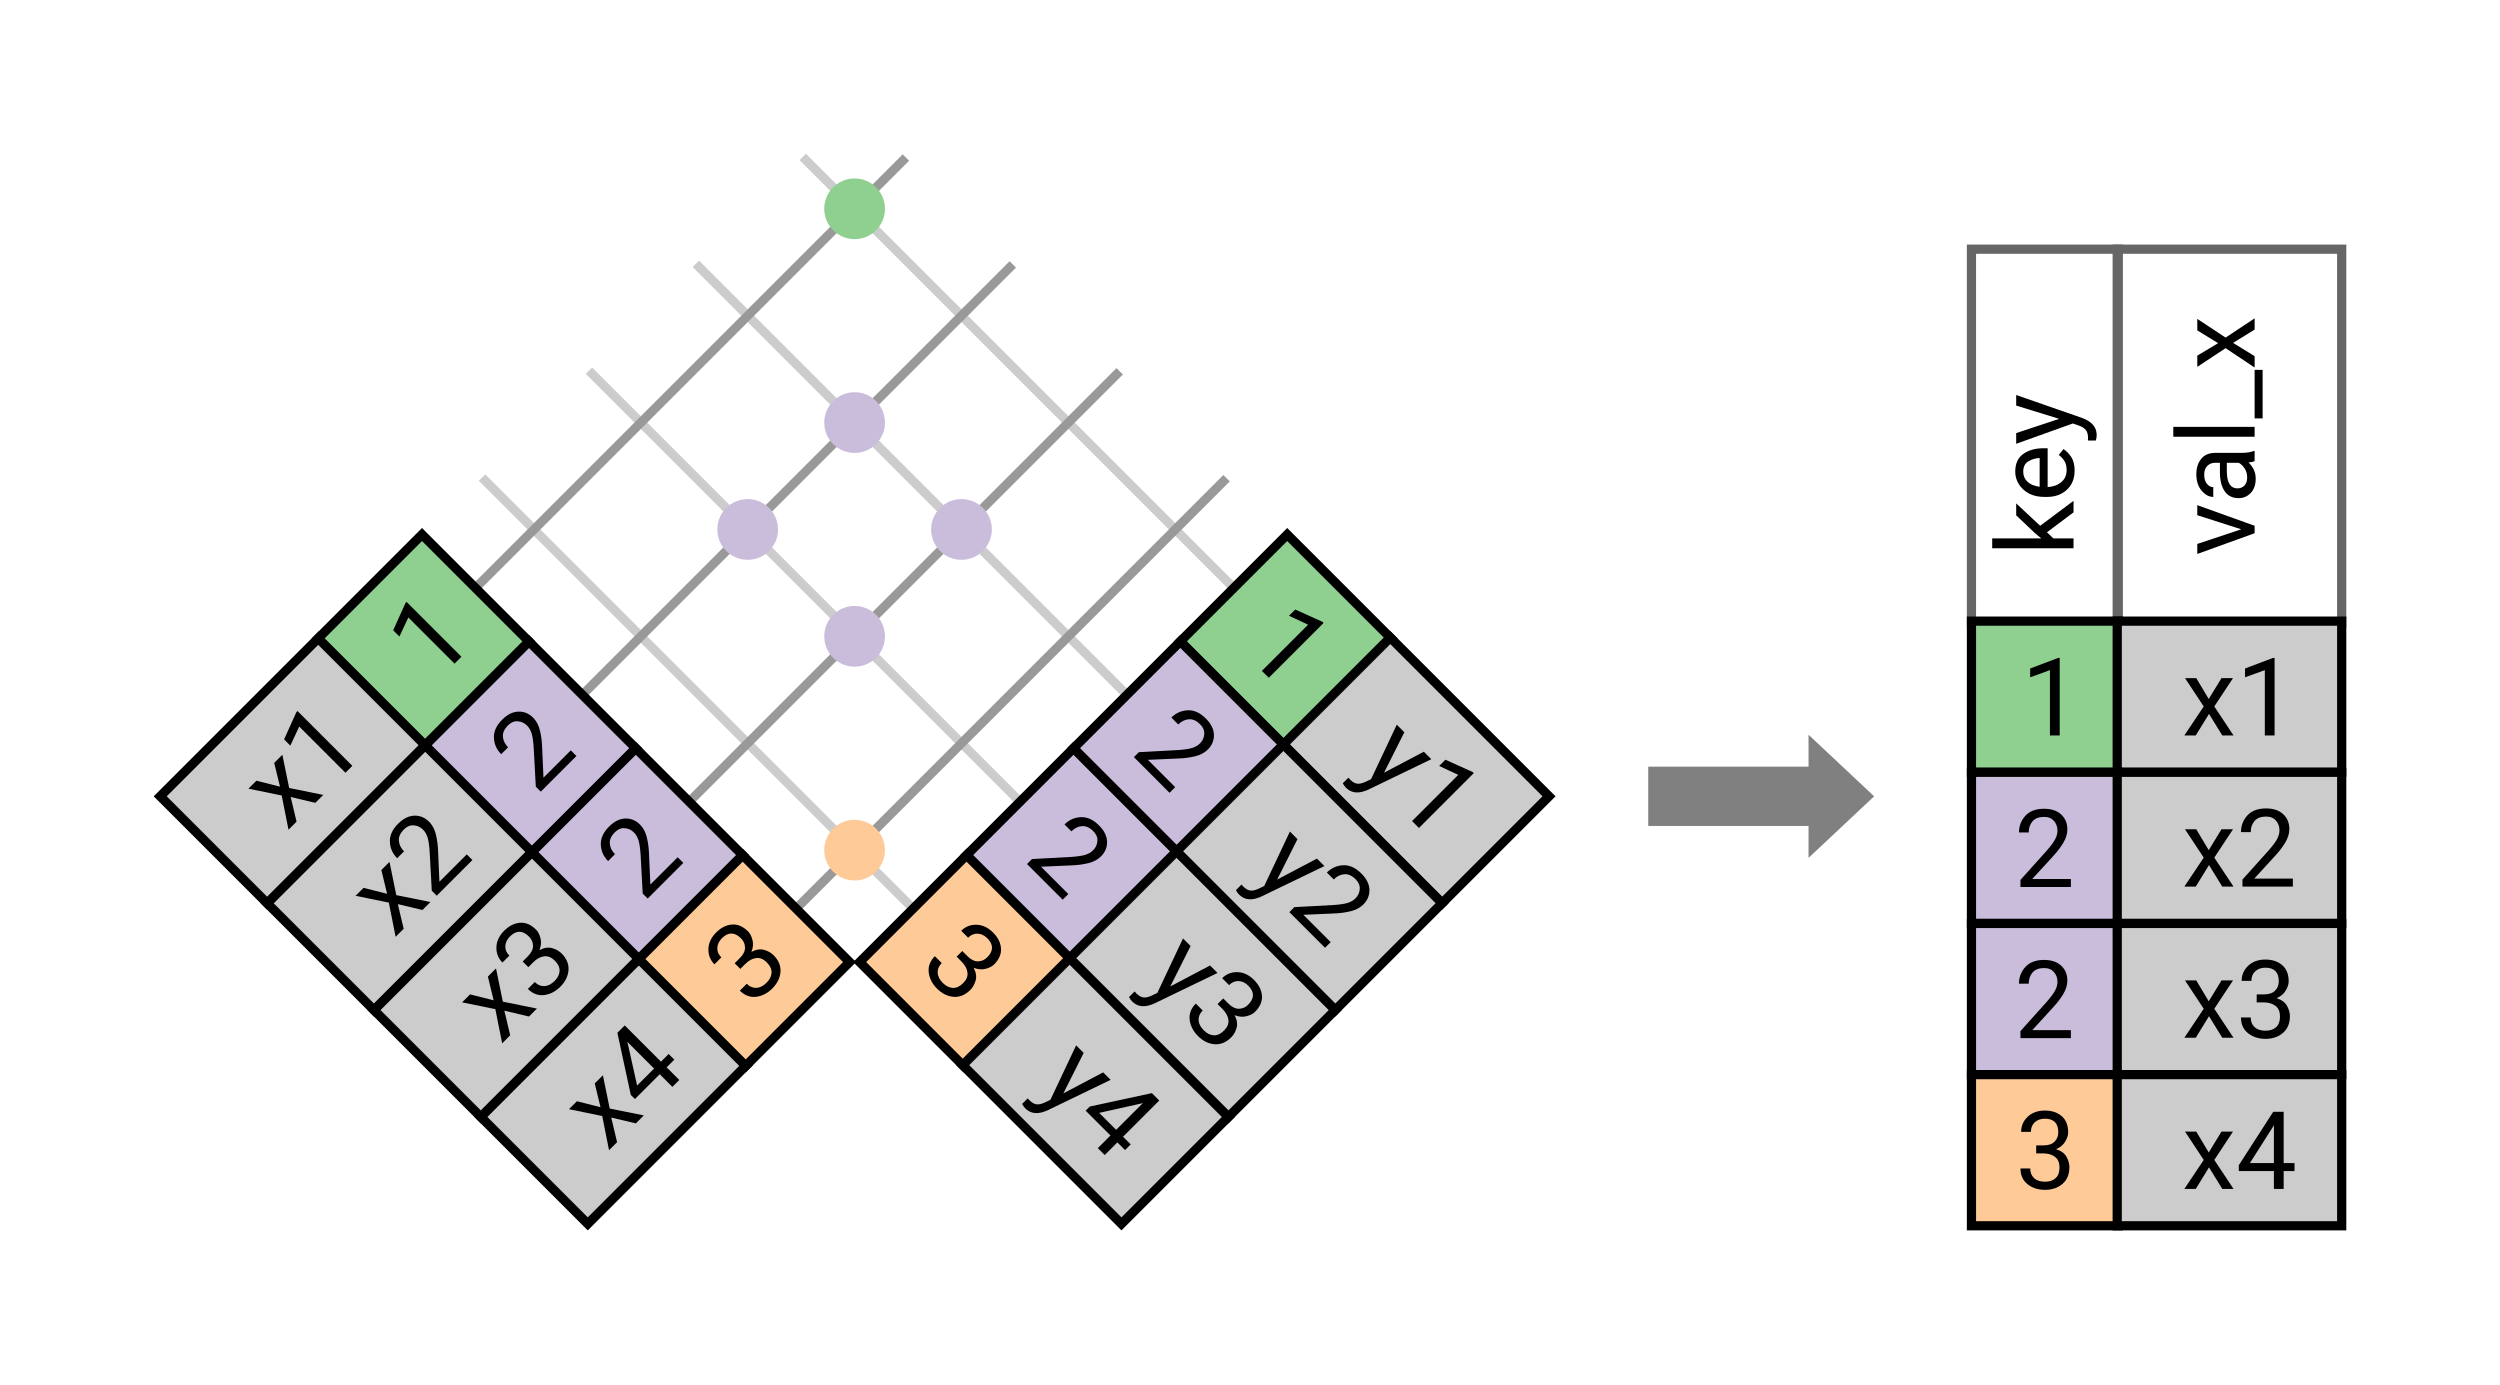
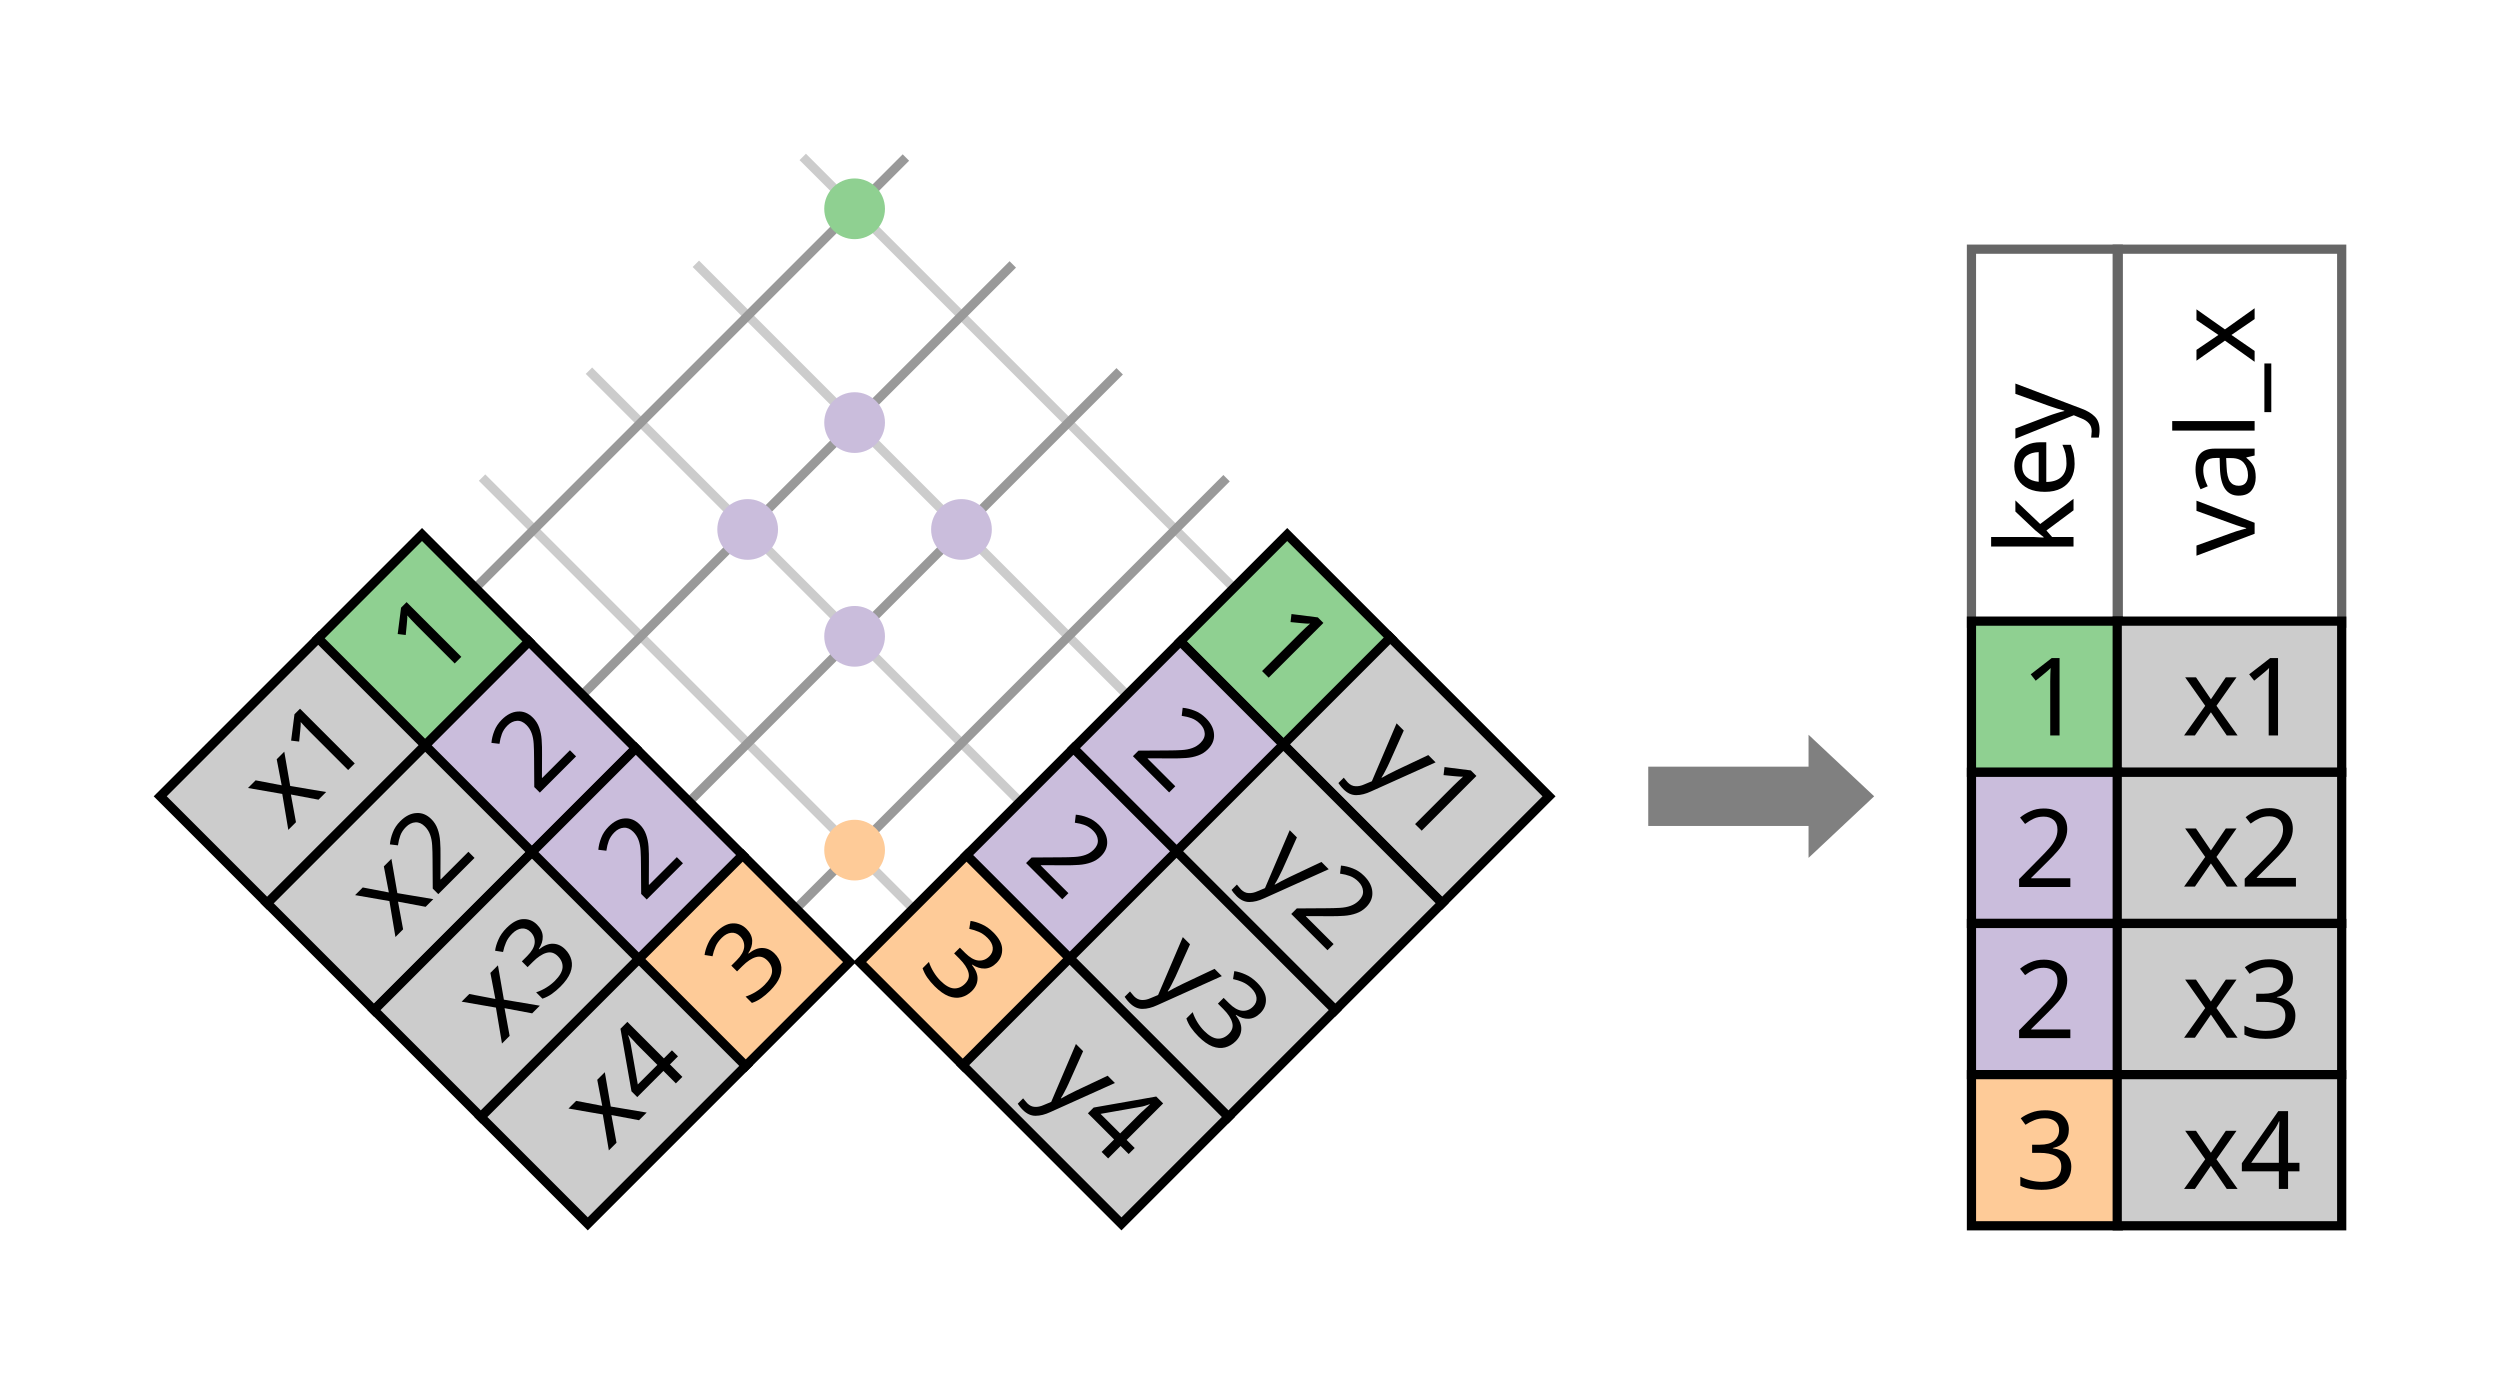
<svg xmlns="http://www.w3.org/2000/svg" version="1.1" id="svg2" viewBox="0 0 288.182 159.546" height="45.028mm" width="81.331mm">
  <defs id="defs4">
    </defs>
  <g id="layer1" transform="translate(-295.2638,-241.0539)" />
  <g id="g4643" transform="translate(-237.5137,-122.3047)">
    <g id="g141" transform="translate(-9.3454988e-6)">
      <rect style="fill:none;fill-opacity:1;stroke:#666666;stroke-width:1.063;stroke-miterlimit:4;stroke-dasharray:none" id="rect4786" width="16.925" height="43.113" x="464.769" y="151.027" />
      <rect style="fill:none;fill-opacity:1;stroke:#666666;stroke-width:1.063;stroke-miterlimit:4;stroke-dasharray:none" id="rect4788" width="25.877" height="43.113" x="481.571" y="151.027" />
      <rect y="193.903" x="464.769" height="17.425" width="16.925" id="rect4646" style="fill:#8fd091;fill-opacity:1;stroke:#000000;stroke-width:1.063;stroke-miterlimit:4;stroke-dasharray:none" />
      <rect y="193.903" x="481.571" height="17.425" width="25.877" id="rect4648" style="fill:#cccccc;fill-opacity:1;stroke:#000000;stroke-width:1.063;stroke-miterlimit:4;stroke-dasharray:none" />
      <rect style="fill:#cabddc;fill-opacity:1;stroke:#000000;stroke-width:1.063;stroke-miterlimit:4;stroke-dasharray:none" id="rect4650" width="16.925" height="17.425" x="464.769" y="211.328" />
      <rect style="fill:#cabddc;fill-opacity:1;stroke:#000000;stroke-width:1.063;stroke-miterlimit:4;stroke-dasharray:none" id="rect4652" width="16.925" height="17.425" x="464.769" y="228.753" />
      <rect style="fill:#fecb98;fill-opacity:1;stroke:#000000;stroke-width:1.063;stroke-miterlimit:4;stroke-dasharray:none" id="rect4654" width="16.925" height="17.425" x="464.769" y="246.178" />
      <rect style="fill:#cccccc;fill-opacity:1;stroke:#000000;stroke-width:1.063;stroke-miterlimit:4;stroke-dasharray:none" id="rect4656" width="25.877" height="17.425" x="481.571" y="211.328" />
      <rect style="fill:#cccccc;fill-opacity:1;stroke:#000000;stroke-width:1.063;stroke-miterlimit:4;stroke-dasharray:none" id="rect4658" width="25.877" height="17.425" x="481.571" y="228.753" />
      <rect style="fill:#cccccc;fill-opacity:1;stroke:#000000;stroke-width:1.063;stroke-miterlimit:4;stroke-dasharray:none" id="rect4660" width="25.877" height="17.425" x="481.571" y="246.178" />
      <text id="text4662" y="207.08" x="489.059" style="font-style:normal;font-weight:normal;line-height:0%;font-family:sans-serif;letter-spacing:0px;word-spacing:0px;fill:#000000;fill-opacity:1;stroke:none;stroke-width:1px;stroke-linecap:butt;stroke-linejoin:miter;stroke-opacity:1" xml:space="preserve">
-         <tspan style="font-style:normal;font-variant:normal;font-weight:normal;font-stretch:normal;font-size:12.5px;line-height:1.25;font-family:Roboto;-inkscape-font-specification:Roboto" y="207.08" x="489.059" id="tspan4664">x1</tspan>
+         <tspan style="font-style:normal;font-variant:normal;font-weight:normal;font-stretch:normal;font-size:12.5px;line-height:1.25;font-family:Fira Sans;-inkscape-font-specification:Fira Sans" y="207.08" x="489.059" id="tspan4664">x1</tspan>
      </text>
      <text xml:space="preserve" style="font-style:normal;font-weight:normal;line-height:0%;font-family:sans-serif;letter-spacing:0px;word-spacing:0px;fill:#000000;fill-opacity:1;stroke:none;stroke-width:1px;stroke-linecap:butt;stroke-linejoin:miter;stroke-opacity:1" x="470.488" y="207.08" id="text4666">
-         <tspan id="tspan4668" x="470.488" y="207.08" style="font-style:normal;font-variant:normal;font-weight:normal;font-stretch:normal;font-size:12.5px;line-height:1.25;font-family:Roboto;-inkscape-font-specification:Roboto">1</tspan>
+         <tspan id="tspan4668" x="470.488" y="207.08" style="font-style:normal;font-variant:normal;font-weight:normal;font-stretch:normal;font-size:12.5px;line-height:1.25;font-family:Fira Sans;-inkscape-font-specification:Fira Sans">1</tspan>
      </text>
      <text xml:space="preserve" style="font-style:normal;font-weight:normal;line-height:0%;font-family:sans-serif;letter-spacing:0px;word-spacing:0px;fill:#000000;fill-opacity:1;stroke:none;stroke-width:1px;stroke-linecap:butt;stroke-linejoin:miter;stroke-opacity:1" x="489.059" y="224.505" id="text4670">
-         <tspan id="tspan4672" x="489.059" y="224.505" style="font-style:normal;font-variant:normal;font-weight:normal;font-stretch:normal;font-size:12.5px;line-height:1.25;font-family:Roboto;-inkscape-font-specification:Roboto">x2</tspan>
+         <tspan id="tspan4672" x="489.059" y="224.505" style="font-style:normal;font-variant:normal;font-weight:normal;font-stretch:normal;font-size:12.5px;line-height:1.25;font-family:Fira Sans;-inkscape-font-specification:Fira Sans">x2</tspan>
      </text>
      <text id="text4674" y="224.545" x="469.667" style="font-style:normal;font-weight:normal;line-height:0%;font-family:sans-serif;letter-spacing:0px;word-spacing:0px;fill:#000000;fill-opacity:1;stroke:none;stroke-width:1px;stroke-linecap:butt;stroke-linejoin:miter;stroke-opacity:1" xml:space="preserve">
-         <tspan style="font-style:normal;font-variant:normal;font-weight:normal;font-stretch:normal;font-size:12.5px;line-height:1.25;font-family:Roboto;-inkscape-font-specification:Roboto" y="224.545" x="469.667" id="tspan4676">2</tspan>
+         <tspan style="font-style:normal;font-variant:normal;font-weight:normal;font-stretch:normal;font-size:12.5px;line-height:1.25;font-family:Fira Sans;-inkscape-font-specification:Fira Sans" y="224.545" x="469.667" id="tspan4676">2</tspan>
      </text>
      <text id="text4678" y="241.93" x="489.059" style="font-style:normal;font-weight:normal;line-height:0%;font-family:sans-serif;letter-spacing:0px;word-spacing:0px;fill:#000000;fill-opacity:1;stroke:none;stroke-width:1px;stroke-linecap:butt;stroke-linejoin:miter;stroke-opacity:1" xml:space="preserve">
-         <tspan style="font-style:normal;font-variant:normal;font-weight:normal;font-stretch:normal;font-size:12.5px;line-height:1.25;font-family:Roboto;-inkscape-font-specification:Roboto" y="241.93" x="489.059" id="tspan4680">x3</tspan>
+         <tspan style="font-style:normal;font-variant:normal;font-weight:normal;font-stretch:normal;font-size:12.5px;line-height:1.25;font-family:Fira Sans;-inkscape-font-specification:Fira Sans" y="241.93" x="489.059" id="tspan4680">x3</tspan>
      </text>
      <text xml:space="preserve" style="font-style:normal;font-weight:normal;line-height:0%;font-family:sans-serif;letter-spacing:0px;word-spacing:0px;fill:#000000;fill-opacity:1;stroke:none;stroke-width:1px;stroke-linecap:butt;stroke-linejoin:miter;stroke-opacity:1" x="469.667" y="241.97" id="text4682">
-         <tspan id="tspan4684" x="469.667" y="241.97" style="font-style:normal;font-variant:normal;font-weight:normal;font-stretch:normal;font-size:12.5px;line-height:1.25;font-family:Roboto;-inkscape-font-specification:Roboto">2</tspan>
+         <tspan id="tspan4684" x="469.667" y="241.97" style="font-style:normal;font-variant:normal;font-weight:normal;font-stretch:normal;font-size:12.5px;line-height:1.25;font-family:Fira Sans;-inkscape-font-specification:Fira Sans">2</tspan>
      </text>
      <text xml:space="preserve" style="font-style:normal;font-weight:normal;line-height:0%;font-family:sans-serif;letter-spacing:0px;word-spacing:0px;fill:#000000;fill-opacity:1;stroke:none;stroke-width:1px;stroke-linecap:butt;stroke-linejoin:miter;stroke-opacity:1" x="489.059" y="259.355" id="text4686">
-         <tspan id="tspan4688" x="489.059" y="259.355" style="font-style:normal;font-variant:normal;font-weight:normal;font-stretch:normal;font-size:12.5px;line-height:1.25;font-family:Roboto;-inkscape-font-specification:Roboto">x4</tspan>
+         <tspan id="tspan4688" x="489.059" y="259.355" style="font-style:normal;font-variant:normal;font-weight:normal;font-stretch:normal;font-size:12.5px;line-height:1.25;font-family:Fira Sans;-inkscape-font-specification:Fira Sans">x4</tspan>
      </text>
      <text id="text4690" y="259.334" x="469.841" style="font-style:normal;font-weight:normal;line-height:0%;font-family:sans-serif;letter-spacing:0px;word-spacing:0px;fill:#000000;fill-opacity:1;stroke:none;stroke-width:1px;stroke-linecap:butt;stroke-linejoin:miter;stroke-opacity:1" xml:space="preserve">
-         <tspan style="font-style:normal;font-variant:normal;font-weight:normal;font-stretch:normal;font-size:12.5px;line-height:1.25;font-family:Roboto;-inkscape-font-specification:Roboto" y="259.334" x="469.841" id="tspan4692">3</tspan>
+         <tspan style="font-style:normal;font-variant:normal;font-weight:normal;font-stretch:normal;font-size:12.5px;line-height:1.25;font-family:Fira Sans;-inkscape-font-specification:Fira Sans" y="259.334" x="469.841" id="tspan4692">3</tspan>
      </text>
      <text transform="rotate(-90)" xml:space="preserve" style="font-style:normal;font-weight:normal;line-height:0%;font-family:sans-serif;letter-spacing:0px;word-spacing:0px;fill:#000000;fill-opacity:1;stroke:none;stroke-width:1px;stroke-linecap:butt;stroke-linejoin:miter;stroke-opacity:1" x="-186.362" y="476.534" id="text4790">
-         <tspan id="tspan4792" x="-186.362" y="476.534" style="font-style:normal;font-variant:normal;font-weight:normal;font-stretch:normal;font-size:12.5px;line-height:1.25;font-family:Roboto;-inkscape-font-specification:Roboto">key</tspan>
+         <tspan id="tspan4792" x="-186.362" y="476.534" style="font-style:normal;font-variant:normal;font-weight:normal;font-stretch:normal;font-size:12.5px;line-height:1.25;font-family:Fira Sans;-inkscape-font-specification:Fira Sans">key</tspan>
      </text>
      <text id="text4794" y="497.411" x="-186.362" style="font-style:normal;font-weight:normal;line-height:0%;font-family:sans-serif;letter-spacing:0px;word-spacing:0px;fill:#000000;fill-opacity:1;stroke:none;stroke-width:1px;stroke-linecap:butt;stroke-linejoin:miter;stroke-opacity:1" xml:space="preserve" transform="rotate(-90)">
-         <tspan style="font-style:normal;font-variant:normal;font-weight:normal;font-stretch:normal;font-size:12.5px;line-height:1.25;font-family:Roboto;-inkscape-font-specification:Roboto" y="497.411" x="-186.362" id="tspan4796">val_x</tspan>
+         <tspan style="font-style:normal;font-variant:normal;font-weight:normal;font-stretch:normal;font-size:12.5px;line-height:1.25;font-family:Fira Sans;-inkscape-font-specification:Fira Sans" y="497.411" x="-186.362" id="tspan4796">val_x</tspan>
      </text>
    </g>
    <g id="g209" transform="translate(0,7.040741)">
      <g transform="translate(-0.5859485)" id="g109">
        <path style="fill:#808080;fill-opacity:1;stroke:none;stroke-width:2.16;stroke-miterlimit:4;stroke-dasharray:none" id="path5134" d="m 422.915,169.979 -9.043,0 -9.043,0 4.521,-7.831 4.521,-7.831 4.521,7.831 z" transform="matrix(0,0.7847865,-0.4827799,0,528.6382,-117.7448)" />
        <rect style="fill:#808080;fill-opacity:1;stroke:none;stroke-width:3.543;stroke-miterlimit:4;stroke-dasharray:none" id="rect5136" width="19.95" height="6.836" x="428.097" y="203.638" />
      </g>
      <g transform="rotate(-45,327.5286,198.5575)" id="g3510">
        <path style="fill:#b3b3b3;fill-rule:evenodd;stroke:#cccccc;stroke-width:1.044px;stroke-linecap:butt;stroke-linejoin:miter;stroke-opacity:1" d="m 323.141,154.228 10e-6,100" id="path4859" />
        <path id="path4853" d="m 375.417,154.228 2e-5,100" style="fill:#b3b3b3;fill-rule:evenodd;stroke:#cccccc;stroke-width:1.044px;stroke-linecap:butt;stroke-linejoin:miter;stroke-opacity:1" />
        <path style="fill:#b3b3b3;fill-rule:evenodd;stroke:#cccccc;stroke-width:1.044px;stroke-linecap:butt;stroke-linejoin:miter;stroke-opacity:1" d="m 357.992,154.228 10e-6,100" id="path4855" />
        <path id="path4857" d="m 340.567,154.228 10e-6,100" style="fill:#b3b3b3;fill-rule:evenodd;stroke:#cccccc;stroke-width:1.044px;stroke-linecap:butt;stroke-linejoin:miter;stroke-opacity:1" />
        <rect y="-384.129" x="224.499" height="17.425" width="16.925" id="rect4769" style="fill:#8fd091;fill-opacity:1;stroke:#000000;stroke-width:1.063;stroke-miterlimit:4;stroke-dasharray:none" transform="rotate(90)" />
        <rect y="-384.129" x="241.3" height="17.425" width="25.877" id="rect4775" style="fill:#cccccc;fill-opacity:1;stroke:#000000;stroke-width:1.063;stroke-miterlimit:4;stroke-dasharray:none" transform="rotate(90)" />
        <rect style="fill:#cabddc;fill-opacity:1;stroke:#000000;stroke-width:1.063;stroke-miterlimit:4;stroke-dasharray:none" id="use5269" width="16.925" height="17.425" x="224.499" y="-366.704" transform="rotate(90)" />
        <rect style="fill:#cabddc;fill-opacity:1;stroke:#000000;stroke-width:1.063;stroke-miterlimit:4;stroke-dasharray:none" id="use5271" width="16.925" height="17.425" x="224.499" y="-349.279" transform="rotate(90)" />
        <rect style="fill:#fecb98;fill-opacity:1;stroke:#000000;stroke-width:1.063;stroke-miterlimit:4;stroke-dasharray:none" id="use5273" width="16.925" height="17.425" x="224.499" y="-331.854" transform="rotate(90)" />
        <rect style="fill:#cccccc;fill-opacity:1;stroke:#000000;stroke-width:1.063;stroke-miterlimit:4;stroke-dasharray:none" id="use5277" width="25.877" height="17.425" x="241.3" y="-366.704" transform="rotate(90)" />
        <rect style="fill:#cccccc;fill-opacity:1;stroke:#000000;stroke-width:1.063;stroke-miterlimit:4;stroke-dasharray:none" id="use5279" width="25.877" height="17.425" x="241.3" y="-349.279" transform="rotate(90)" />
        <rect style="fill:#cccccc;fill-opacity:1;stroke:#000000;stroke-width:1.063;stroke-miterlimit:4;stroke-dasharray:none" id="use5281" width="25.877" height="17.425" x="241.3" y="-331.854" transform="rotate(90)" />
        <text id="text4614" y="-370.952" x="248.789" style="font-style:normal;font-weight:normal;line-height:0%;font-family:sans-serif;letter-spacing:0px;word-spacing:0px;fill:#000000;fill-opacity:1;stroke:none;stroke-width:1px;stroke-linecap:butt;stroke-linejoin:miter;stroke-opacity:1" xml:space="preserve" transform="rotate(90)">
-           <tspan style="font-style:normal;font-variant:normal;font-weight:normal;font-stretch:normal;font-size:12.5px;line-height:1.25;font-family:Roboto;-inkscape-font-specification:Roboto" y="-370.952" x="248.789" id="tspan4616">y1</tspan>
+           <tspan style="font-style:normal;font-variant:normal;font-weight:normal;font-stretch:normal;font-size:12.5px;line-height:1.25;font-family:Fira Sans;-inkscape-font-specification:Fira Sans" y="-370.952" x="248.789" id="tspan4616">y1</tspan>
        </text>
        <text xml:space="preserve" style="font-style:normal;font-weight:normal;line-height:0%;font-family:sans-serif;letter-spacing:0px;word-spacing:0px;fill:#000000;fill-opacity:1;stroke:none;stroke-width:1px;stroke-linecap:butt;stroke-linejoin:miter;stroke-opacity:1" x="230.218" y="-370.952" id="text4618" transform="rotate(90)">
-           <tspan id="tspan4620" x="230.218" y="-370.952" style="font-style:normal;font-variant:normal;font-weight:normal;font-stretch:normal;font-size:12.5px;line-height:1.25;font-family:Roboto;-inkscape-font-specification:Roboto">1</tspan>
+           <tspan id="tspan4620" x="230.218" y="-370.952" style="font-style:normal;font-variant:normal;font-weight:normal;font-stretch:normal;font-size:12.5px;line-height:1.25;font-family:Fira Sans;-inkscape-font-specification:Fira Sans">1</tspan>
        </text>
        <text xml:space="preserve" style="font-style:normal;font-weight:normal;line-height:0%;font-family:sans-serif;letter-spacing:0px;word-spacing:0px;fill:#000000;fill-opacity:1;stroke:none;stroke-width:1px;stroke-linecap:butt;stroke-linejoin:miter;stroke-opacity:1" x="248.789" y="-353.527" id="text4622" transform="rotate(90)">
-           <tspan id="tspan4624" x="248.789" y="-353.527" style="font-style:normal;font-variant:normal;font-weight:normal;font-stretch:normal;font-size:12.5px;line-height:1.25;font-family:Roboto;-inkscape-font-specification:Roboto">y2</tspan>
+           <tspan id="tspan4624" x="248.789" y="-353.527" style="font-style:normal;font-variant:normal;font-weight:normal;font-stretch:normal;font-size:12.5px;line-height:1.25;font-family:Fira Sans;-inkscape-font-specification:Fira Sans">y2</tspan>
        </text>
        <text id="text4626" y="-353.487" x="229.397" style="font-style:normal;font-weight:normal;line-height:0%;font-family:sans-serif;letter-spacing:0px;word-spacing:0px;fill:#000000;fill-opacity:1;stroke:none;stroke-width:1px;stroke-linecap:butt;stroke-linejoin:miter;stroke-opacity:1" xml:space="preserve" transform="rotate(90)">
-           <tspan style="font-style:normal;font-variant:normal;font-weight:normal;font-stretch:normal;font-size:12.5px;line-height:1.25;font-family:Roboto;-inkscape-font-specification:Roboto" y="-353.487" x="229.397" id="tspan4628">2</tspan>
+           <tspan style="font-style:normal;font-variant:normal;font-weight:normal;font-stretch:normal;font-size:12.5px;line-height:1.25;font-family:Fira Sans;-inkscape-font-specification:Fira Sans" y="-353.487" x="229.397" id="tspan4628">2</tspan>
        </text>
        <text id="text4630" y="-336.102" x="248.789" style="font-style:normal;font-weight:normal;line-height:0%;font-family:sans-serif;letter-spacing:0px;word-spacing:0px;fill:#000000;fill-opacity:1;stroke:none;stroke-width:1px;stroke-linecap:butt;stroke-linejoin:miter;stroke-opacity:1" xml:space="preserve" transform="rotate(90)">
-           <tspan style="font-style:normal;font-variant:normal;font-weight:normal;font-stretch:normal;font-size:12.5px;line-height:1.25;font-family:Roboto;-inkscape-font-specification:Roboto" y="-336.102" x="248.789" id="tspan4632">y3</tspan>
+           <tspan style="font-style:normal;font-variant:normal;font-weight:normal;font-stretch:normal;font-size:12.5px;line-height:1.25;font-family:Fira Sans;-inkscape-font-specification:Fira Sans" y="-336.102" x="248.789" id="tspan4632">y3</tspan>
        </text>
        <text xml:space="preserve" style="font-style:normal;font-weight:normal;line-height:0%;font-family:sans-serif;letter-spacing:0px;word-spacing:0px;fill:#000000;fill-opacity:1;stroke:none;stroke-width:1px;stroke-linecap:butt;stroke-linejoin:miter;stroke-opacity:1" x="229.397" y="-336.062" id="text4634" transform="rotate(90)">
-           <tspan id="tspan4636" x="229.397" y="-336.062" style="font-style:normal;font-variant:normal;font-weight:normal;font-stretch:normal;font-size:12.5px;line-height:1.25;font-family:Roboto;-inkscape-font-specification:Roboto">2</tspan>
+           <tspan id="tspan4636" x="229.397" y="-336.062" style="font-style:normal;font-variant:normal;font-weight:normal;font-stretch:normal;font-size:12.5px;line-height:1.25;font-family:Fira Sans;-inkscape-font-specification:Fira Sans">2</tspan>
        </text>
        <text xml:space="preserve" style="font-style:normal;font-weight:normal;line-height:0%;font-family:sans-serif;letter-spacing:0px;word-spacing:0px;fill:#000000;fill-opacity:1;stroke:none;stroke-width:1px;stroke-linecap:butt;stroke-linejoin:miter;stroke-opacity:1" x="248.789" y="-318.677" id="text4638" transform="rotate(90)">
-           <tspan id="tspan4640" x="248.789" y="-318.677" style="font-style:normal;font-variant:normal;font-weight:normal;font-stretch:normal;font-size:12.5px;line-height:1.25;font-family:Roboto;-inkscape-font-specification:Roboto">y4</tspan>
+           <tspan id="tspan4640" x="248.789" y="-318.677" style="font-style:normal;font-variant:normal;font-weight:normal;font-stretch:normal;font-size:12.5px;line-height:1.25;font-family:Fira Sans;-inkscape-font-specification:Fira Sans">y4</tspan>
        </text>
        <text id="text4642" y="-318.698" x="229.571" style="font-style:normal;font-weight:normal;line-height:0%;font-family:sans-serif;letter-spacing:0px;word-spacing:0px;fill:#000000;fill-opacity:1;stroke:none;stroke-width:1px;stroke-linecap:butt;stroke-linejoin:miter;stroke-opacity:1" xml:space="preserve" transform="rotate(90)">
-           <tspan style="font-style:normal;font-variant:normal;font-weight:normal;font-stretch:normal;font-size:12.5px;line-height:1.25;font-family:Roboto;-inkscape-font-specification:Roboto" y="-318.698" x="229.571" id="tspan4644">3</tspan>
+           <tspan style="font-style:normal;font-variant:normal;font-weight:normal;font-stretch:normal;font-size:12.5px;line-height:1.25;font-family:Fira Sans;-inkscape-font-specification:Fira Sans" y="-318.698" x="229.571" id="tspan4644">3</tspan>
        </text>
        <path id="path5045" d="m 283.778,162.689 100,-1e-5" style="fill:none;fill-rule:evenodd;stroke:#999999;stroke-width:1.044px;stroke-linecap:butt;stroke-linejoin:miter;stroke-opacity:1" />
        <path style="fill:none;fill-rule:evenodd;stroke:#999999;stroke-width:1.044px;stroke-linecap:butt;stroke-linejoin:miter;stroke-opacity:1" d="m 283.778,214.964 100,-1e-5" id="path4700" />
        <path id="path4698" d="m 283.778,197.539 100,-1e-5" style="fill:none;fill-rule:evenodd;stroke:#999999;stroke-width:1.044px;stroke-linecap:butt;stroke-linejoin:miter;stroke-opacity:1" />
        <path style="fill:none;fill-rule:evenodd;stroke:#999999;stroke-width:1.044px;stroke-linecap:butt;stroke-linejoin:miter;stroke-opacity:1" d="m 283.778,180.114 100,-1e-5" id="path4696" />
        <rect transform="scale(-1,1)" y="171.401" x="-296.805" height="17.425" width="25.877" id="use4459" style="fill:#cccccc;fill-opacity:1;stroke:#000000;stroke-width:1.063;stroke-miterlimit:4;stroke-dasharray:none" />
        <rect transform="scale(-1,1)" y="188.826" x="-296.805" height="17.425" width="25.877" id="use4461" style="fill:#cccccc;fill-opacity:1;stroke:#000000;stroke-width:1.063;stroke-miterlimit:4;stroke-dasharray:none" />
        <rect transform="scale(-1,1)" y="206.251" x="-296.805" height="17.425" width="25.877" id="use4463" style="fill:#cccccc;fill-opacity:1;stroke:#000000;stroke-width:1.063;stroke-miterlimit:4;stroke-dasharray:none" />
        <rect transform="scale(-1,1)" y="171.401" x="-313.607" height="17.425" width="16.925" id="use4467" style="fill:#cabddc;fill-opacity:1;stroke:#000000;stroke-width:1.063;stroke-miterlimit:4;stroke-dasharray:none" />
        <rect transform="scale(-1,1)" y="188.826" x="-313.607" height="17.425" width="16.925" id="use4469" style="fill:#cabddc;fill-opacity:1;stroke:#000000;stroke-width:1.063;stroke-miterlimit:4;stroke-dasharray:none" />
        <rect transform="scale(-1,1)" y="206.251" x="-313.607" height="17.425" width="16.925" id="use4471" style="fill:#fecb98;fill-opacity:1;stroke:#000000;stroke-width:1.063;stroke-miterlimit:4;stroke-dasharray:none" />
        <rect style="fill:#cccccc;fill-opacity:1;stroke:#000000;stroke-width:1.063;stroke-miterlimit:4;stroke-dasharray:none" id="rect4940" width="25.877" height="17.425" x="-296.805" y="153.976" transform="scale(-1,1)" />
        <rect style="fill:#8fd091;fill-opacity:1;stroke:#000000;stroke-width:1.063;stroke-miterlimit:4;stroke-dasharray:none" id="rect4934" width="16.925" height="17.425" x="-313.607" y="153.976" transform="scale(-1,1)" />
        <text xml:space="preserve" style="font-style:normal;font-weight:normal;line-height:0%;font-family:sans-serif;letter-spacing:0px;word-spacing:0px;fill:#000000;fill-opacity:1;stroke:none;stroke-width:1px;stroke-linecap:butt;stroke-linejoin:miter;stroke-opacity:1" x="278.416" y="167.153" id="text4950">
-           <tspan id="tspan4952" x="278.416" y="167.153" style="font-style:normal;font-variant:normal;font-weight:normal;font-stretch:normal;font-size:12.5px;line-height:1.25;font-family:Roboto;-inkscape-font-specification:Roboto">x1</tspan>
+           <tspan id="tspan4952" x="278.416" y="167.153" style="font-style:normal;font-variant:normal;font-weight:normal;font-stretch:normal;font-size:12.5px;line-height:1.25;font-family:Fira Sans;-inkscape-font-specification:Fira Sans">x1</tspan>
        </text>
        <text id="text4978" y="167.153" x="302.401" style="font-style:normal;font-weight:normal;line-height:0%;font-family:sans-serif;letter-spacing:0px;word-spacing:0px;fill:#000000;fill-opacity:1;stroke:none;stroke-width:1px;stroke-linecap:butt;stroke-linejoin:miter;stroke-opacity:1" xml:space="preserve">
-           <tspan style="font-style:normal;font-variant:normal;font-weight:normal;font-stretch:normal;font-size:12.5px;line-height:1.25;font-family:Roboto;-inkscape-font-specification:Roboto" y="167.153" x="302.401" id="tspan4980">1</tspan>
+           <tspan style="font-style:normal;font-variant:normal;font-weight:normal;font-stretch:normal;font-size:12.5px;line-height:1.25;font-family:Fira Sans;-inkscape-font-specification:Fira Sans" y="167.153" x="302.401" id="tspan4980">1</tspan>
        </text>
        <text xml:space="preserve" style="font-style:normal;font-weight:normal;line-height:0%;font-family:sans-serif;letter-spacing:0px;word-spacing:0px;fill:#000000;fill-opacity:1;stroke:none;stroke-width:1px;stroke-linecap:butt;stroke-linejoin:miter;stroke-opacity:1" x="301.58" y="184.618" id="text4582">
-           <tspan id="tspan4584" x="301.58" y="184.618" style="font-style:normal;font-variant:normal;font-weight:normal;font-stretch:normal;font-size:12.5px;line-height:1.25;font-family:Roboto;-inkscape-font-specification:Roboto">2</tspan>
+           <tspan id="tspan4584" x="301.58" y="184.618" style="font-style:normal;font-variant:normal;font-weight:normal;font-stretch:normal;font-size:12.5px;line-height:1.25;font-family:Fira Sans;-inkscape-font-specification:Fira Sans">2</tspan>
        </text>
        <text id="text4590" y="202.043" x="301.58" style="font-style:normal;font-weight:normal;line-height:0%;font-family:sans-serif;letter-spacing:0px;word-spacing:0px;fill:#000000;fill-opacity:1;stroke:none;stroke-width:1px;stroke-linecap:butt;stroke-linejoin:miter;stroke-opacity:1" xml:space="preserve">
-           <tspan style="font-style:normal;font-variant:normal;font-weight:normal;font-stretch:normal;font-size:12.5px;line-height:1.25;font-family:Roboto;-inkscape-font-specification:Roboto" y="202.043" x="301.58" id="tspan4592">2</tspan>
+           <tspan style="font-style:normal;font-variant:normal;font-weight:normal;font-stretch:normal;font-size:12.5px;line-height:1.25;font-family:Fira Sans;-inkscape-font-specification:Fira Sans" y="202.043" x="301.58" id="tspan4592">2</tspan>
        </text>
        <text xml:space="preserve" style="font-style:normal;font-weight:normal;line-height:0%;font-family:sans-serif;letter-spacing:0px;word-spacing:0px;fill:#000000;fill-opacity:1;stroke:none;stroke-width:1px;stroke-linecap:butt;stroke-linejoin:miter;stroke-opacity:1" x="301.754" y="219.407" id="text4598">
-           <tspan id="tspan4600" x="301.754" y="219.407" style="font-style:normal;font-variant:normal;font-weight:normal;font-stretch:normal;font-size:12.5px;line-height:1.25;font-family:Roboto;-inkscape-font-specification:Roboto">3</tspan>
+           <tspan id="tspan4600" x="301.754" y="219.407" style="font-style:normal;font-variant:normal;font-weight:normal;font-stretch:normal;font-size:12.5px;line-height:1.25;font-family:Fira Sans;-inkscape-font-specification:Fira Sans">3</tspan>
        </text>
        <circle cy="-150.422" cx="380.497" id="circle3533" style="fill:#8fd091;fill-opacity:1;stroke:none;stroke-width:3.624;stroke-miterlimit:4;stroke-dasharray:none" r="3.5" transform="rotate(45)" />
        <circle r="3.5" style="fill:#cabddc;fill-opacity:1;stroke:none;stroke-width:3.624;stroke-miterlimit:4;stroke-dasharray:none" id="circle3535" cx="380.497" cy="-125.778" transform="rotate(45)" />
        <circle cy="-101.14" cx="380.497" id="circle3537" style="fill:#cabddc;fill-opacity:1;stroke:none;stroke-width:3.624;stroke-miterlimit:4;stroke-dasharray:none" r="3.5" transform="rotate(45)" />
        <circle r="3.5" style="fill:#cabddc;fill-opacity:1;stroke:none;stroke-width:3.624;stroke-miterlimit:4;stroke-dasharray:none" id="circle3547" cx="368.17" cy="-113.459" transform="rotate(45)" />
        <circle cy="-113.459" cx="392.816" id="circle3549" style="fill:#cabddc;fill-opacity:1;stroke:none;stroke-width:3.624;stroke-miterlimit:4;stroke-dasharray:none" r="3.5" transform="rotate(45)" />
        <circle r="3.5" style="fill:#fecb98;fill-opacity:1;stroke:none;stroke-width:3.624;stroke-miterlimit:4;stroke-dasharray:none" id="circle3551" cx="380.497" cy="-76.494" transform="rotate(45)" />
        <text id="text3498" y="184.618" x="278.416" style="font-style:normal;font-weight:normal;line-height:0%;font-family:sans-serif;letter-spacing:0px;word-spacing:0px;fill:#000000;fill-opacity:1;stroke:none;stroke-width:1px;stroke-linecap:butt;stroke-linejoin:miter;stroke-opacity:1" xml:space="preserve">
-           <tspan style="font-style:normal;font-variant:normal;font-weight:normal;font-stretch:normal;font-size:12.5px;line-height:1.25;font-family:Roboto;-inkscape-font-specification:Roboto" y="184.618" x="278.416" id="tspan3500">x2</tspan>
+           <tspan style="font-style:normal;font-variant:normal;font-weight:normal;font-stretch:normal;font-size:12.5px;line-height:1.25;font-family:Fira Sans;-inkscape-font-specification:Fira Sans" y="184.618" x="278.416" id="tspan3500">x2</tspan>
        </text>
        <text xml:space="preserve" style="font-style:normal;font-weight:normal;line-height:0%;font-family:sans-serif;letter-spacing:0px;word-spacing:0px;fill:#000000;fill-opacity:1;stroke:none;stroke-width:1px;stroke-linecap:butt;stroke-linejoin:miter;stroke-opacity:1" x="278.416" y="201.982" id="text3502">
-           <tspan id="tspan3504" x="278.416" y="201.982" style="font-style:normal;font-variant:normal;font-weight:normal;font-stretch:normal;font-size:12.5px;line-height:1.25;font-family:Roboto;-inkscape-font-specification:Roboto">x3</tspan>
+           <tspan id="tspan3504" x="278.416" y="201.982" style="font-style:normal;font-variant:normal;font-weight:normal;font-stretch:normal;font-size:12.5px;line-height:1.25;font-family:Fira Sans;-inkscape-font-specification:Fira Sans">x3</tspan>
        </text>
        <text id="text3506" y="219.407" x="278.416" style="font-style:normal;font-weight:normal;line-height:0%;font-family:sans-serif;letter-spacing:0px;word-spacing:0px;fill:#000000;fill-opacity:1;stroke:none;stroke-width:1px;stroke-linecap:butt;stroke-linejoin:miter;stroke-opacity:1" xml:space="preserve">
-           <tspan style="font-style:normal;font-variant:normal;font-weight:normal;font-stretch:normal;font-size:12.5px;line-height:1.25;font-family:Roboto;-inkscape-font-specification:Roboto" y="219.407" x="278.416" id="tspan3508">x4</tspan>
+           <tspan style="font-style:normal;font-variant:normal;font-weight:normal;font-stretch:normal;font-size:12.5px;line-height:1.25;font-family:Fira Sans;-inkscape-font-specification:Fira Sans" y="219.407" x="278.416" id="tspan3508">x4</tspan>
        </text>
      </g>
    </g>
  </g>
</svg>
